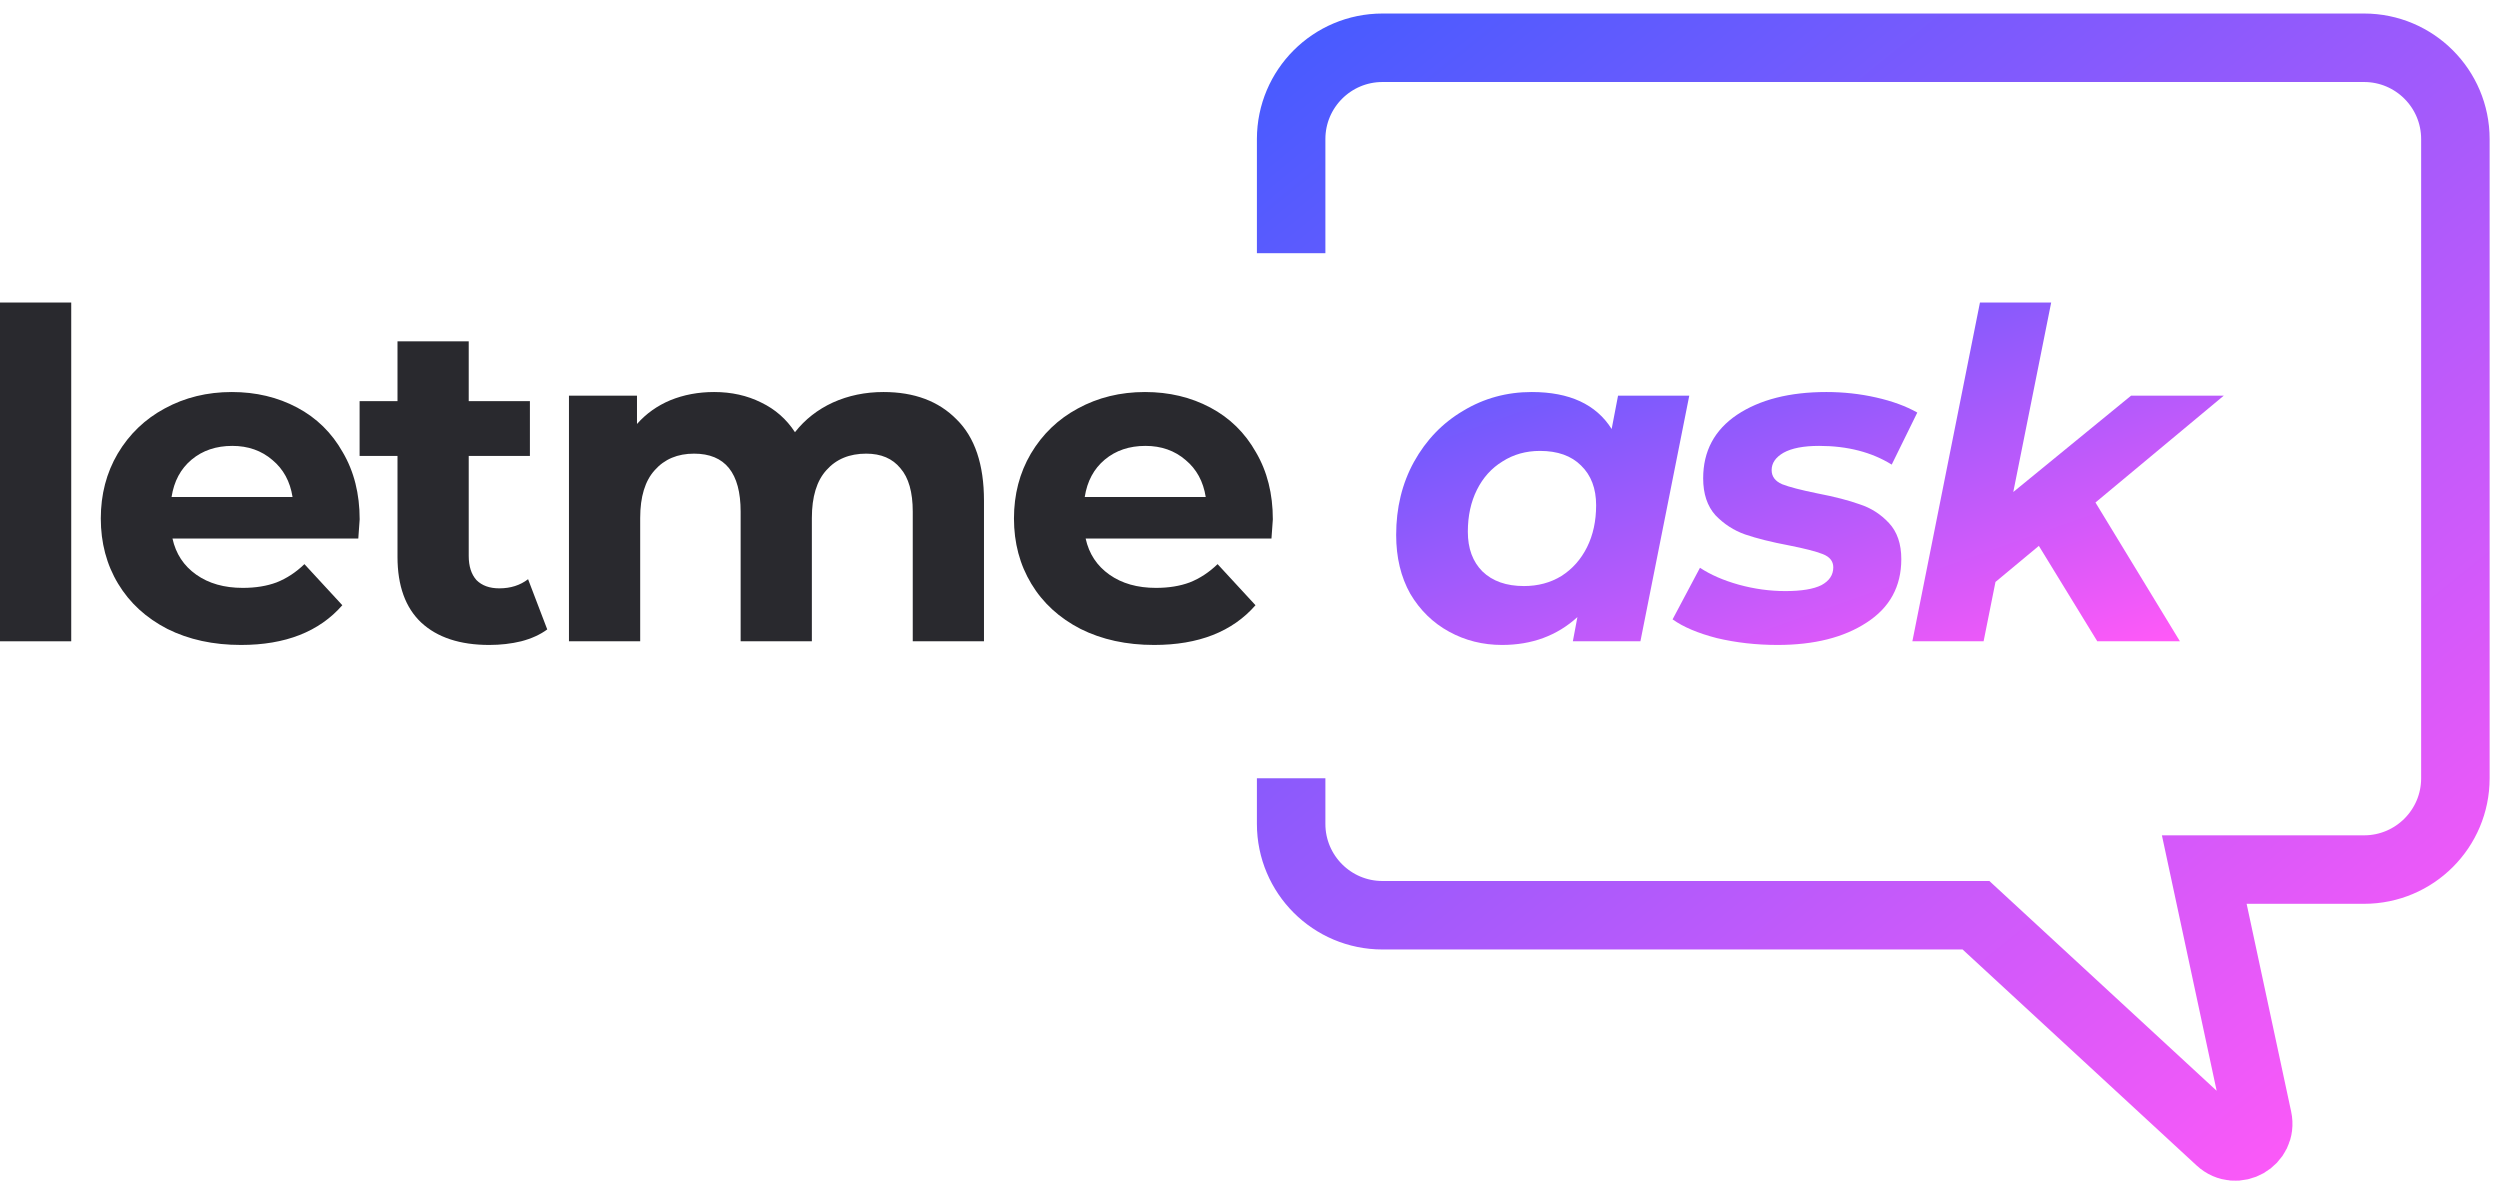
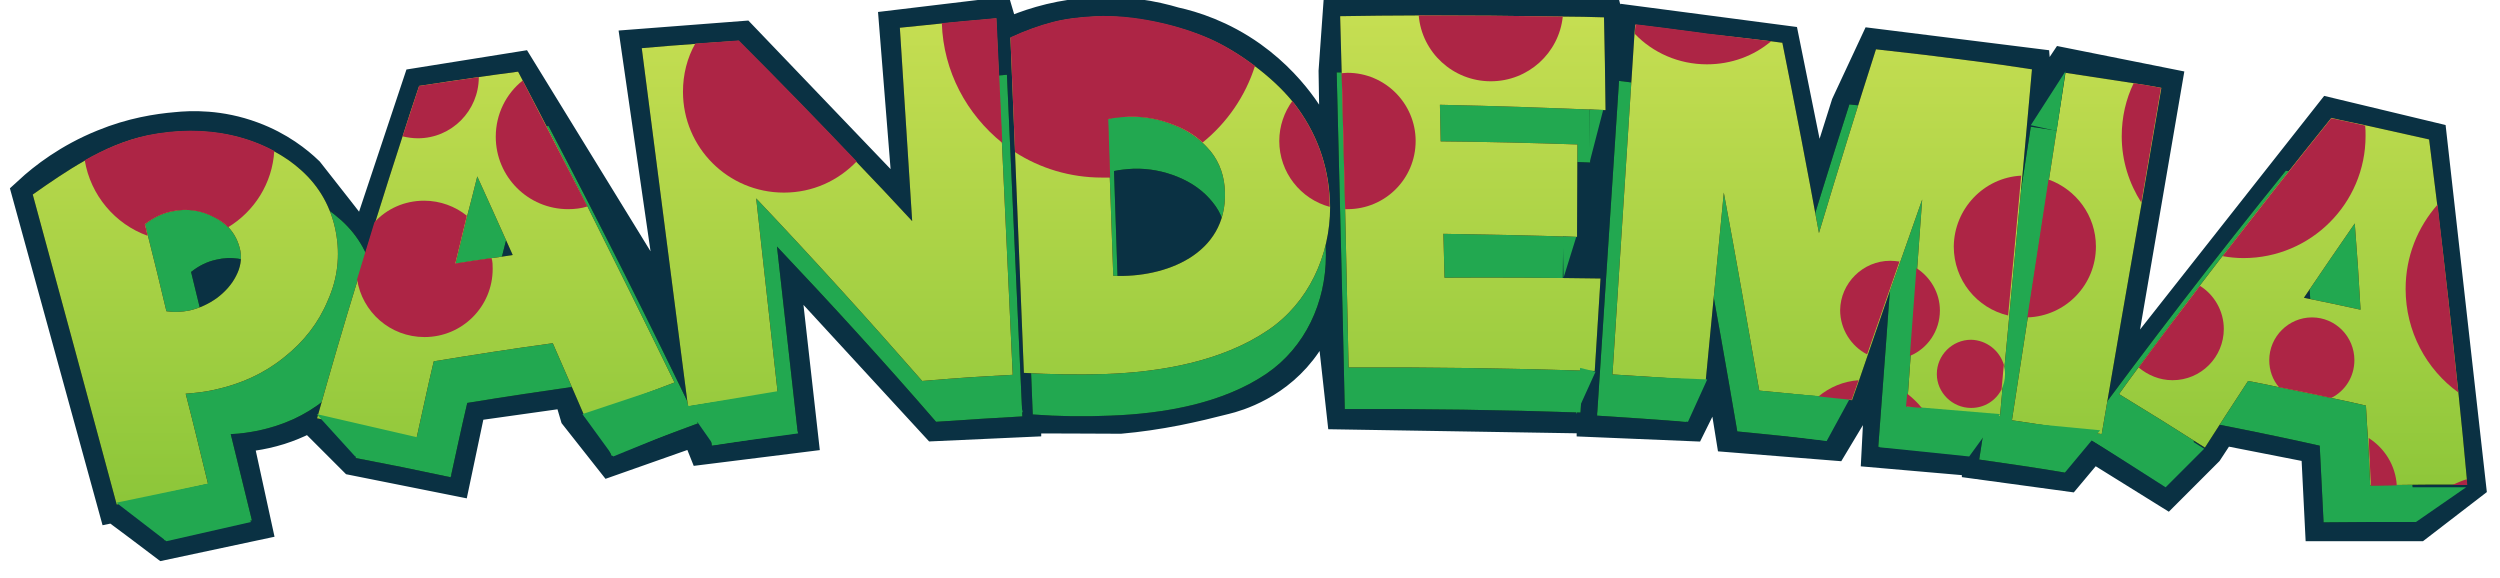
- <svg xmlns="http://www.w3.org/2000/svg" width="157" height="75" viewBox="0 0 157 75" fill="none">
-   <path d="M0 18.999H4.473V40.273H0V18.999Z" fill="#29292E" />
-   <path d="M22.587 32.618C22.587 32.675 22.558 33.077 22.501 33.822H10.832C11.042 34.778 11.539 35.533 12.323 36.087C13.106 36.642 14.081 36.919 15.247 36.919C16.05 36.919 16.757 36.804 17.369 36.575C18 36.326 18.583 35.944 19.118 35.428L21.498 38.008C20.045 39.671 17.923 40.503 15.133 40.503C13.393 40.503 11.854 40.168 10.516 39.499C9.178 38.811 8.146 37.865 7.42 36.661C6.693 35.457 6.33 34.09 6.33 32.561C6.33 31.051 6.684 29.694 7.391 28.489C8.117 27.266 9.102 26.32 10.344 25.651C11.606 24.963 13.011 24.619 14.559 24.619C16.069 24.619 17.436 24.944 18.659 25.593C19.883 26.243 20.838 27.18 21.526 28.403C22.234 29.608 22.587 31.012 22.587 32.618ZM14.588 28.002C13.575 28.002 12.724 28.289 12.036 28.862C11.348 29.436 10.927 30.219 10.774 31.213H18.372C18.22 30.238 17.799 29.464 17.111 28.891C16.423 28.298 15.582 28.002 14.588 28.002Z" fill="#29292E" />
-   <path d="M34.367 39.528C33.928 39.853 33.383 40.102 32.733 40.273C32.102 40.426 31.433 40.503 30.726 40.503C28.891 40.503 27.467 40.035 26.454 39.098C25.46 38.161 24.963 36.785 24.963 34.969V28.633H22.583V25.192H24.963V21.436H29.436V25.192H33.278V28.633H29.436V34.912C29.436 35.562 29.598 36.068 29.923 36.431C30.267 36.776 30.745 36.948 31.357 36.948C32.064 36.948 32.666 36.756 33.163 36.374L34.367 39.528Z" fill="#29292E" />
-   <path d="M55.486 24.619C57.417 24.619 58.946 25.192 60.074 26.339C61.221 27.467 61.794 29.168 61.794 31.443V40.273H57.321V32.131C57.321 30.907 57.063 29.999 56.547 29.407C56.05 28.795 55.333 28.489 54.397 28.489C53.345 28.489 52.514 28.833 51.902 29.522C51.291 30.191 50.985 31.194 50.985 32.532V40.273H46.512V32.131C46.512 29.703 45.537 28.489 43.587 28.489C42.555 28.489 41.733 28.833 41.122 29.522C40.51 30.191 40.204 31.194 40.204 32.532V40.273H35.731V24.848H40.003V26.626C40.577 25.976 41.275 25.479 42.096 25.135C42.938 24.791 43.855 24.619 44.849 24.619C45.938 24.619 46.923 24.838 47.802 25.278C48.681 25.699 49.389 26.32 49.924 27.142C50.555 26.339 51.348 25.718 52.304 25.278C53.279 24.838 54.339 24.619 55.486 24.619Z" fill="#29292E" />
-   <path d="M79.934 32.618C79.934 32.675 79.906 33.077 79.848 33.822H68.179C68.389 34.778 68.886 35.533 69.67 36.087C70.454 36.642 71.428 36.919 72.594 36.919C73.397 36.919 74.104 36.804 74.716 36.575C75.347 36.326 75.93 35.944 76.465 35.428L78.845 38.008C77.392 39.671 75.27 40.503 72.48 40.503C70.74 40.503 69.201 40.168 67.864 39.499C66.525 38.811 65.493 37.865 64.767 36.661C64.041 35.457 63.677 34.09 63.677 32.561C63.677 31.051 64.031 29.694 64.738 28.489C65.465 27.266 66.449 26.32 67.692 25.651C68.953 24.963 70.358 24.619 71.906 24.619C73.416 24.619 74.783 24.944 76.006 25.593C77.23 26.243 78.185 27.18 78.874 28.403C79.581 29.608 79.934 31.012 79.934 32.618ZM71.935 28.002C70.922 28.002 70.071 28.289 69.383 28.862C68.695 29.436 68.275 30.219 68.121 31.213H75.72C75.567 30.238 75.146 29.464 74.458 28.891C73.77 28.298 72.929 28.002 71.935 28.002Z" fill="#29292E" />
-   <path d="M106.086 24.848L103.018 40.273H98.775L99.061 38.754C97.781 39.92 96.204 40.503 94.331 40.503C93.126 40.503 92.018 40.226 91.005 39.671C89.992 39.117 89.179 38.324 88.567 37.292C87.975 36.24 87.679 35.007 87.679 33.593C87.679 31.892 88.051 30.363 88.797 29.006C89.561 27.629 90.594 26.559 91.894 25.794C93.193 25.011 94.627 24.619 96.194 24.619C98.564 24.619 100.237 25.393 101.212 26.941L101.613 24.848H106.086ZM95.707 36.804C96.586 36.804 97.37 36.594 98.058 36.173C98.746 35.734 99.281 35.132 99.664 34.367C100.046 33.602 100.237 32.723 100.237 31.729C100.237 30.678 99.922 29.846 99.291 29.235C98.679 28.623 97.819 28.317 96.71 28.317C95.831 28.317 95.047 28.537 94.359 28.977C93.671 29.397 93.136 29.99 92.754 30.754C92.371 31.519 92.18 32.398 92.18 33.392C92.18 34.444 92.486 35.275 93.098 35.887C93.728 36.498 94.598 36.804 95.707 36.804Z" fill="url(#paint0_linear)" />
-   <path d="M111.632 40.503C110.294 40.503 109.023 40.359 107.819 40.073C106.634 39.767 105.707 39.375 105.038 38.897L106.758 35.657C107.427 36.097 108.239 36.451 109.195 36.718C110.17 36.986 111.145 37.12 112.119 37.12C113.133 37.12 113.888 36.995 114.385 36.747C114.882 36.479 115.13 36.106 115.13 35.629C115.13 35.246 114.91 34.969 114.471 34.797C114.031 34.625 113.324 34.444 112.349 34.252C111.24 34.042 110.323 33.813 109.596 33.564C108.889 33.316 108.268 32.914 107.733 32.36C107.217 31.787 106.959 31.012 106.959 30.038C106.959 28.336 107.666 27.008 109.08 26.052C110.514 25.096 112.387 24.619 114.7 24.619C115.77 24.619 116.812 24.733 117.825 24.963C118.838 25.192 119.698 25.508 120.406 25.909L118.8 29.177C117.538 28.394 116.019 28.002 114.241 28.002C113.266 28.002 112.521 28.145 112.005 28.432C111.508 28.719 111.259 29.082 111.259 29.522C111.259 29.923 111.479 30.219 111.919 30.41C112.358 30.582 113.094 30.774 114.127 30.984C115.216 31.194 116.105 31.424 116.793 31.672C117.5 31.901 118.112 32.293 118.628 32.847C119.144 33.402 119.402 34.157 119.402 35.113C119.402 36.833 118.676 38.161 117.223 39.098C115.79 40.035 113.926 40.503 111.632 40.503Z" fill="url(#paint1_linear)" />
-   <path d="M131.595 31.557L136.899 40.273H131.71L128.04 34.281L125.316 36.546L124.57 40.273H120.097L124.341 18.999H128.814L126.434 30.898L133.831 24.848H139.652L131.595 31.557Z" fill="url(#paint2_linear)" />
-   <path d="M81.084 15.902V8.734C81.084 5.567 83.652 3 86.819 3H148.463C151.63 3 154.198 5.567 154.198 8.734V48.875C154.198 52.042 151.63 54.609 148.463 54.609H138.428L141.782 70.26C142.075 71.628 140.436 72.563 139.408 71.614L124.092 57.477H86.819C83.652 57.477 81.084 54.909 81.084 51.742V48.875" stroke="url(#paint3_linear)" stroke-width="4.301" />
-   <defs>
-     <linearGradient id="paint0_linear" x1="87.679" y1="18.999" x2="99.758" y2="53.111" gradientUnits="userSpaceOnUse">
-       <stop stop-color="#485BFF" />
-       <stop offset="1" stop-color="#FF59F8" />
+ <svg xmlns="http://www.w3.org/2000/svg" version="1.1" id="Layer_1" x="0px" y="0px" viewBox="0 0 649 150" style="enable-background:new 0 0 649 150;" xml:space="preserve">
+   <style type="text/css">
+ 	.st0{fill:#22A850;}
+ 	.st1{fill:#0A3143;stroke:#0A3143;stroke-width:10;stroke-miterlimit:10;}
+ 	.st2{fill:url(#SVGID_1_);}
+ 	.st3{fill:url(#SVGID_2_);}
+ 	.st4{fill:url(#SVGID_3_);}
+ 	.st5{fill:url(#SVGID_4_);}
+ 	.st6{fill:url(#SVGID_5_);}
+ 	.st7{fill:url(#SVGID_6_);}
+ 	.st8{fill:url(#SVGID_7_);}
+ 	.st9{fill:url(#SVGID_8_);}
+ 	.st10{fill:#AD2545;}
+ 	.st11{fill:url(#SVGID_9_);}
+ </style>
+   <g>
+     <polygon class="st0" points="603.2,135.5 615.2,125.5 640.2,125.5 627.2,135.5  " />
+     <polygon class="st0" points="522.2,108.5 514.2,118.2 536.2,122.5 545.2,111.7  " />
+     <polygon class="st0" points="268.2,107.5 266.2,96.5 276.2,97.1  " />
+     <path class="st1" d="M54.2,125.5l-24,5l-22-80c3.8-3.5,10.1-8.4,19-12c7.3-3,13.9-4,18.6-4.4c3.8-0.4,11.1-0.7,19.4,2.4   c6.8,2.5,11.5,6.3,14.1,8.8C84.6,52,89.8,58.7,95,65.4l14.3-42.9l25-4l43,70l-11-76l26-2l45,47l-4-50l25-3l4.4,14.9l-0.4-9.9   c4.3-1.9,10.8-4.2,19-5c10.1-1,18.4,0.8,23.4,2.3c4.6,1,12,3.3,19.6,8.7c6.3,4.5,10.5,9.5,13,13c1.6,2.2,3.4,5.2,5,9   c1.8,4.3,2.6,8.3,3,11.3c0.8,0.2,1.7,0.3,2.5,0.5l-0.5-30.8l1-14h68l4,16l4-14l38,5l9,44.5l9-28.5l7-15l40,5l1,12l8-12l25,5   l-14,81.6l58-73.6l25,6l10,89l-13,10h-24l-1-20l-26-5.1l-4,6.1l-10,10l-19.3-12l-6.7,8l-22-3v-5l-3,4l-23-2l2.1-40.5l-9.1,28.5   l-6,10l-25-2l-5.5-34.1l-1.5,21l-5,10.1l-24-1v-12l-4,11l-61-1l-4.9-44.3l-0.4,9.9c-0.3,3.3-1.3,9.8-5.7,16.4   c-7,10.4-17.6,13.4-20.5,14.1c-3.9,1-8,2-12.5,2.9c-5.1,1-10,1.7-14.5,2.1c-7.5,0-15-0.1-22.5-0.1l-3-11v12l-22,1l-41.4-45l5.4,48   l-24,3l-2-5l-22.4,7.9l-8.6-10.9l-2-6.8l-27,3.8l-4,19l-25-5l-10-10l0.8-3.2c-2.5,1.7-6.1,3.7-10.8,5.2c-4.8,1.5-9,1.9-12,2   c1.7,7.7,3.3,15.3,5,23l-22.5,4.8c-4.1-3.1-8.2-6.2-12.4-9.3" />
+     <g>
+       <g>
+         <g>
+           <path d="M71.3,48.5c6.8,1.5,12.5,4.4,17.2,8.6c4.7,4.2,7.5,9.4,8.6,15.5c1.1,5.8,0.4,11.5-1.9,17c-2.3,5.5-6,10.2-10.9,14.2      c-5,4-10.7,6.6-17.3,8c-2.1,0.4-4.4,0.8-7.1,0.9c2.2,9,3.3,13.5,5.5,22.4c-9.1,2-13.7,3-22.7,5.2c-6.9-25.7-13.9-51.4-20.9-77.1      c8.9-6.2,17.8-12.4,28.6-14.6C57.5,47,64.5,47,71.3,48.5z M60.7,92c2.5-0.5,4.8-1.6,6.9-3.1c2.1-1.5,3.7-3.3,4.7-5.4      c1.1-2.1,1.4-4.2,0.9-6.3c-0.7-3.7-2.8-6.5-6.2-8.3c-3.4-1.8-7-2.4-10.8-1.5c-2.4,0.5-4.6,1.6-6.6,3.2c2.1,8.7,3.2,13,5.3,21.7      C56.9,92.5,58.9,92.4,60.7,92z" />
+           <path d="M150.9,100.1c-9.9,1.4-19.8,2.9-29.6,4.5c-1.8,7.7-2.6,11.6-4.3,19.3c-9.8-2.1-14.8-3.1-24.7-5      c7.9-27.8,16.4-55.3,25.5-82.7c9.8-1.5,14.7-2.2,24.6-3.5c13.4,25.5,26.3,51.2,38.8,77.2c-9,3.3-13.5,5-22.4,8.5      C155.7,111,154.1,107.4,150.9,100.1z M141.2,78.3c-3.5-7.8-5.3-11.8-8.9-19.6c-2.2,8.7-3.3,13-5.4,21.7      C132.7,79.5,135.5,79.1,141.2,78.3z" />
+           <path d="M261.4,19.4c1.3,29.6,2.7,59.1,4,88.7c-9,0.5-13.5,0.8-22.4,1.4C229.6,94,215.8,78.9,201.7,64      c1.8,16.1,3.6,32.3,5.4,48.4c-8.9,1.2-13.4,1.9-22.3,3.3c-3.8-29.7-7.6-59.4-11.5-89c9.6-0.8,14.4-1.1,24-1.7      c14.7,14.7,29.1,29.6,43.1,44.8c-1-16-2.1-32-3.1-48.1C247,20.7,251.8,20.2,261.4,19.4z" />
+           <path d="M314.6,24.6c7.7,3.4,16.7,10.2,21.7,17.2c5.3,7.3,7.9,15.6,7.9,24.5c0,12.1-5.3,23.8-15.4,30.7      c-11.5,7.8-26.8,10.4-40.5,10.9c-6.8,0.3-13.5,0.2-20.2-0.3c-1.1-27.8-2.2-55.5-3.3-83.3c3.7-1.7,7.2-3,10.5-3.8      c3.3-0.8,6.9-1.3,10.7-1.5C295.2,18.5,306.5,20.9,314.6,24.6z M318.4,62.7c-0.1-3.8-1.2-7.3-3.6-10.2c-2.3-2.9-5.4-5.1-9.1-6.6      c-3.7-1.5-7.5-2.2-11.4-2.1c-2,0.1-3.7,0.3-5.1,0.6c0.4,13,0.9,26,1.3,38.9C303.6,84,318.8,77.9,318.4,62.7z" />
+           <path d="M411.7,84.2c-0.6,9.2-0.8,13.8-1.4,22.9c-20.4-0.7-40.8-1-61.2-0.9c-0.6-29.1-1.4-58.3-2.1-87.4      c21.8-0.3,43.7-0.2,65.5,0.3c0.2,9.2,0.2,13.8,0.3,23.1c-13.7-0.6-27.5-1.1-41.2-1.4c0.1,3.6,0.1,5.5,0.2,9.1      c11.3,0.1,22.7,0.4,34,0.8c0,9.2,0,13.8-0.1,23c-11.1-0.3-22.1-0.6-33.2-0.8c0.1,4.4,0.2,6.6,0.3,10.9      C385.8,83.8,398.8,83.9,411.7,84.2z" />
+           <path d="M487.6,116c1.3-17.2,2.6-34.4,3.8-51.5c-5.9,16.6-11.7,33.2-17.3,49.9c-9.2-1-13.8-1.5-23.1-2.4      c-2.8-16.4-5.7-32.9-8.8-49.3c-1.5,15.6-3,31.2-4.5,46.8c-9.3-0.7-13.9-1-23.1-1.6c1.9-29,3.8-58,5.7-86.9      c7.1,0.9,10.6,1.3,17.7,2.3c7.5,0.8,11.3,1.3,18.8,2.2c3.2,15.7,6.2,31.5,9.1,47.3c4.6-15.2,9.3-30.5,14.2-45.7      c9.6,1.1,14.4,1.6,23.9,2.9c5.9,0.8,8.8,1.1,14.6,2c-2.6,28.8-5.2,57.5-7.9,86.3C501.5,117.2,496.9,116.8,487.6,116z" />
+           <path d="M527.2,32.9c9.5,1.4,14.3,2.1,23.8,3.7c-5,28.7-9.9,57.4-14.9,86.1c-8.9-1.5-13.4-2.1-22.3-3.4      C518.3,90.5,522.8,61.7,527.2,32.9z" />
+           <path d="M602.2,115.7c-9.8-2.2-19.6-4.2-29.4-6.1c-4.3,6.6-6.5,9.9-10.8,16.6c-8.5-5.4-12.7-8.1-21.4-13.3      c17.1-23.3,34.6-46.1,52.8-68.6c9.8,2,14.6,3.1,24.3,5.3c3.7,28.6,6.8,57.2,9.5,85.9c-9.6,0-14.4,0-24,0.1      C602.8,127.6,602.6,123.7,602.2,115.7z M600.7,91.9c-0.6-8.6-0.8-12.9-1.5-21.4c-5.1,7.4-7.6,11-12.6,18.4      C592.2,90,595,90.6,600.7,91.9z" />
+         </g>
+       </g>
+       <g>
+         <g>
+           <path class="st0" d="M71.3,48.5c6.8,1.5,12.5,4.4,17.2,8.6c4.7,4.2,7.5,9.4,8.6,15.5c1.1,5.8,0.4,11.5-1.9,17      c-2.3,5.5-6,10.2-10.9,14.2c-5,4-10.7,6.6-17.3,8c-2.1,0.4-4.4,0.8-7.1,0.9c2.2,9,3.3,13.5,5.5,22.4c-9.1,2-13.7,3-22.7,5.2      c-6.9-25.7-13.9-51.4-20.9-77.1c8.9-6.2,17.8-12.4,28.6-14.6C57.5,47,64.5,47,71.3,48.5z M60.7,92c2.5-0.5,4.8-1.6,6.9-3.1      c2.1-1.5,3.7-3.3,4.7-5.4c1.1-2.1,1.4-4.2,0.9-6.3c-0.7-3.7-2.8-6.5-6.2-8.3c-3.4-1.8-7-2.4-10.8-1.5c-2.4,0.5-4.6,1.6-6.6,3.2      c2.1,8.7,3.2,13,5.3,21.7C56.9,92.5,58.9,92.4,60.7,92z" />
+           <path class="st0" d="M150.9,100.1c-9.9,1.4-19.8,2.9-29.6,4.5c-1.8,7.7-2.6,11.6-4.3,19.3c-9.8-2.1-14.8-3.1-24.7-5      c7.9-27.8,16.4-55.3,25.5-82.7c9.8-1.5,14.7-2.2,24.6-3.5c13.4,25.5,26.3,51.2,38.8,77.2c-9,3.3-13.5,5-22.4,8.5      C155.7,111,154.1,107.4,150.9,100.1z M141.2,78.3c-3.5-7.8-5.3-11.8-8.9-19.6c-2.2,8.7-3.3,13-5.4,21.7      C132.7,79.5,135.5,79.1,141.2,78.3z" />
+           <path class="st0" d="M261.4,19.4c1.3,29.6,2.7,59.1,4,88.7c-9,0.5-13.5,0.8-22.4,1.4C229.6,94,215.8,78.9,201.7,64      c1.8,16.1,3.6,32.3,5.4,48.4c-8.9,1.2-13.4,1.9-22.3,3.3c-3.8-29.7-7.6-59.4-11.5-89c9.6-0.8,14.4-1.1,24-1.7      c14.7,14.7,29.1,29.6,43.1,44.8c-1-16-2.1-32-3.1-48.1C247,20.7,251.8,20.2,261.4,19.4z" />
+           <path class="st0" d="M314.6,24.6c7.7,3.4,16.7,10.2,21.7,17.2c5.3,7.3,7.9,15.6,7.9,24.5c0,12.1-5.3,23.8-15.4,30.7      c-11.5,7.8-26.8,10.4-40.5,10.9c-6.8,0.3-13.5,0.2-20.2-0.3c-1.1-27.8-2.2-55.5-3.3-83.3c3.7-1.7,7.2-3,10.5-3.8      c3.3-0.8,6.9-1.3,10.7-1.5C295.2,18.5,306.5,20.9,314.6,24.6z M318.4,62.7c-0.1-3.8-1.2-7.3-3.6-10.2c-2.3-2.9-5.4-5.1-9.1-6.6      c-3.7-1.5-7.5-2.2-11.4-2.1c-2,0.1-3.7,0.3-5.1,0.6c0.4,13,0.9,26,1.3,38.9C303.6,84,318.8,77.9,318.4,62.7z" />
+           <path class="st0" d="M411.7,84.2c-0.6,9.2-0.8,13.8-1.4,22.9c-20.4-0.7-40.8-1-61.2-0.9c-0.6-29.1-1.4-58.3-2.1-87.4      c21.8-0.3,43.7-0.2,65.5,0.3c0.2,9.2,0.2,13.8,0.3,23.1c-13.7-0.6-27.5-1.1-41.2-1.4c0.1,3.6,0.1,5.5,0.2,9.1      c11.3,0.1,22.7,0.4,34,0.8c0,9.2,0,13.8-0.1,23c-11.1-0.3-22.1-0.6-33.2-0.8c0.1,4.4,0.2,6.6,0.3,10.9      C385.8,83.8,398.8,83.9,411.7,84.2z" />
+           <path class="st0" d="M487.6,116c1.3-17.2,2.6-34.4,3.8-51.5c-5.9,16.6-11.7,33.2-17.3,49.9c-9.2-1-13.8-1.5-23.1-2.4      c-2.8-16.4-5.7-32.9-8.8-49.3c-1.5,15.6-3,31.2-4.5,46.8c-9.3-0.7-13.9-1-23.1-1.6c1.9-29,3.8-58,5.7-86.9      c7.1,0.9,10.6,1.3,17.7,2.3c7.5,0.8,11.3,1.3,18.8,2.2c3.2,15.7,6.2,31.5,9.1,47.3c4.6-15.2,9.3-30.5,14.2-45.7      c9.6,1.1,14.4,1.6,23.9,2.9c5.9,0.8,8.8,1.1,14.6,2c-2.6,28.8-5.2,57.5-7.9,86.3C501.5,117.2,496.9,116.8,487.6,116z" />
+           <path class="st0" d="M527.2,32.9c9.5,1.4,14.3,2.1,23.8,3.7c-5,28.7-9.9,57.4-14.9,86.1c-8.9-1.5-13.4-2.1-22.3-3.4      C518.3,90.5,522.8,61.7,527.2,32.9z" />
+           <path class="st0" d="M602.2,115.7c-9.8-2.2-19.6-4.2-29.4-6.1c-4.3,6.6-6.5,9.9-10.8,16.6c-8.5-5.4-12.7-8.1-21.4-13.3      c17.1-23.3,34.6-46.1,52.8-68.6c9.8,2,14.6,3.1,24.3,5.3c3.7,28.6,6.8,57.2,9.5,85.9c-9.6,0-14.4,0-24,0.1      C602.8,127.6,602.6,123.7,602.2,115.7z M600.7,91.9c-0.6-8.6-0.8-12.9-1.5-21.4c-5.1,7.4-7.6,11-12.6,18.4      C592.2,90,595,90.6,600.7,91.9z" />
+         </g>
+       </g>
+     </g>
+     <polygon class="st0" points="550.2,102.5 540.9,112.9 562.2,126.5 572.2,116.5  " />
+     <g>
+       <g>
+         <g>
+           <path d="M87.2,60.3c-1.2-6.4-4.2-11.8-9-16.1c-2.1-1.9-4.4-3.5-7-4.9c-3.3-1.8-7-3.2-11-4.1c-7.1-1.6-14.5-1.5-21.9,0      c-5.9,1.2-11.2,3.6-16.3,6.5c-4.6,2.6-9.1,5.7-13.5,8.8c7.3,26.8,14.6,53.7,21.8,80.5c9.5-2.3,14.2-3.3,23.7-5.4      c-2.3-9.4-3.4-14.1-5.8-23.4c2.8-0.2,5.2-0.5,7.4-1c6.9-1.5,12.9-4.2,18.1-8.4c5.2-4.1,9-9,11.4-14.8      C87.7,72.2,88.3,66.3,87.2,60.3z M61.3,71.6c-1.1,2.2-2.8,4.1-4.9,5.7c-2.2,1.6-4.6,2.7-7.2,3.3c-2,0.4-4,0.5-6,0.2      c-1.9-8-3-12.5-4.8-19.6c-0.2-1-0.5-1.9-0.7-3c2.1-1.7,4.4-2.8,6.9-3.3c4-0.9,7.8-0.3,11.3,1.6c1.3,0.7,2.4,1.6,3.4,2.5      c1.6,1.7,2.6,3.7,3.1,6.1C62.8,67.3,62.4,69.5,61.3,71.6z" />
+           <path d="M152.5,53.6c-5.5-10.9-11.1-21.9-16.8-32.7c-0.4-0.8-0.8-1.5-1.2-2.3c-4,0.5-7.2,1-10.2,1.4c-4.8,0.7-9.2,1.3-15.5,2.3      c-1.5,4.4-2.9,8.7-4.3,13.1c-2.4,7.4-4.8,14.9-7.1,22.3c-1.5,4.9-3.1,9.8-4.5,14.8c-3.7,12-7.2,24-10.6,36.1      c10.4,2,15.5,3.1,25.8,5.3c1.8-8,2.6-12.1,4.5-20.1c10.3-1.7,20.6-3.3,30.9-4.7c3.3,7.6,5,11.4,8.3,19.1      c9.3-3.6,14-5.4,23.3-8.9C167.6,83.9,160.1,68.8,152.5,53.6z M127.7,67c-3,0.4-5.6,0.8-9.4,1.4c1.2-5,2.1-8.6,3-12.4      c0.8-3,1.6-6.2,2.6-10.2c3.7,8.2,5.6,12.3,9.2,20.4C131.1,66.5,129.3,66.8,127.7,67z" />
+           <path d="M262.9,97.3c-0.9-20-1.9-40.1-2.8-60.1c-0.5-10.8-1-21.6-1.5-32.4c-5.8,0.5-9.9,0.9-14.2,1.3c-3.2,0.3-6.5,0.7-10.8,1.1      c1.1,16.7,2.1,33.5,3.2,50.2c-4.8-5.2-9.6-10.3-14.5-15.4c-10-10.6-20.2-21-30.6-31.4c-4.5,0.3-7.9,0.5-11.3,0.8      c-4.2,0.3-8.2,0.6-13.8,1.1c4,31,8,62,12,93c9.3-1.5,13.9-2.1,23.3-3.4c-1.9-16.9-3.7-33.7-5.6-50.6      c14.7,15.5,29,31.3,43.1,47.4C248.8,98.1,253.5,97.8,262.9,97.3z" />
+           <path d="M336.9,28.1c-0.4-0.6-0.9-1.2-1.4-1.8c-2.7-3.3-6.1-6.4-9.7-9.1c-3.8-2.9-7.8-5.3-11.6-7c-8.5-3.8-20.3-6.3-29.8-5.9      c-3.9,0.2-7.7,0.6-11.1,1.5s-7.1,2.2-11,4c0.4,9.9,0.8,19.8,1.2,29.8c0.8,19.1,1.5,38.1,2.3,57.2c7,0.4,14,0.5,21.1,0.3      c14.3-0.5,30.2-3.2,42.3-11.4c10.5-7.1,16.1-19.4,16.1-31.9v-0.1C345.2,44.4,342.4,35.7,336.9,28.1z M289,71.6      c-0.3-8.5-0.6-17-0.9-25.5c-0.2-5.1-0.3-10.1-0.5-15.2c1.4-0.4,3.2-0.6,5.3-0.6c4.1-0.1,8,0.6,11.9,2.2c2.8,1.1,5.2,2.6,7.3,4.5      c0.8,0.7,1.5,1.5,2.2,2.3c2.4,3,3.6,6.6,3.7,10.6C318.5,65.9,302.7,72.2,289,71.6z" />
+           <path d="M375,72.1c-0.1-4.6-0.2-6.9-0.3-11.4c11.6,0.2,23.1,0.4,34.7,0.8c0-9.6,0.1-14.4,0.1-24c-11.8-0.4-23.7-0.7-35.5-0.8      c-0.1-3.8-0.1-5.7-0.2-9.5c14.4,0.3,28.7,0.8,43,1.4c-0.1-9.6-0.2-14.4-0.4-24.1c-3.5-0.1-7.1-0.2-10.6-0.2      C393.3,4.1,380.8,4,368.3,4c-6.8,0-13.6,0.1-20.4,0.2c0.1,4.9,0.3,9.9,0.4,14.8c0.3,11.8,0.6,23.5,0.9,35.3      c0.3,13.7,0.6,27.4,0.9,41.1c21.3-0.1,42.6,0.2,63.9,0.9c0.6-9.6,0.9-14.4,1.5-24C402,72.1,388.5,72,375,72.1z" />
+           <path d="M512,15.8c-10-1.3-15-1.9-25-3c-5.1,15.9-10,31.7-14.8,47.7c-3-16.5-6.2-33-9.5-49.4c-1.1-0.1-2-0.3-3-0.4      c-6-0.7-9.9-1.2-16.7-1.9c-7.4-1-11.1-1.5-18.5-2.4c-0.1,0.8-0.1,1.6-0.2,2.5c-1.9,29.4-3.8,58.9-5.7,88.3      c9.7,0.6,14.5,0.9,24.2,1.7c1.6-16.3,3.1-32.6,4.7-48.9c3.2,17.1,6.2,34.3,9.2,51.4c6.3,0.6,10.6,1,15.5,1.5c0,0,0,0,0,0      c2.6,0.3,5.3,0.6,8.6,1c0.6-1.7,1.2-3.4,1.8-5.1c0.8-2.2,1.5-4.5,2.3-6.7c2.8-8,5.5-16.1,8.4-24.1c1.9-5.4,3.8-10.8,5.7-16.2      c-0.4,6-0.9,11.9-1.3,17.9c-0.6,7.6-1.1,15.2-1.7,22.8c-0.2,3.3-0.5,6.5-0.7,9.8c-0.1,1.1-0.2,2.2-0.3,3.3      c1.5,0.1,2.8,0.3,4.1,0.4c7.2,0.6,11.9,1.1,20.1,2c0.2-2.3,0.4-4.5,0.6-6.7c0,0,0,0,0,0c0.2-2.1,0.4-4.3,0.6-6.4      c0.4-4.3,0.8-8.5,1.2-12.8c1.1-12.1,2.3-24.2,3.4-36.3c0.8-9.3,1.7-18.5,2.5-27.8C521.1,17,518.1,16.6,512,15.8z" />
+           <path d="M553.9,21.6c-5.8-0.9-10.5-1.6-17.7-2.7c-1.4,9.3-2.9,18.5-4.3,27.8c-1.8,11.9-3.7,23.8-5.5,35.8      c-1.4,8.9-2.7,17.7-4.1,26.6c9.3,1.4,14,2.1,23.3,3.6c3.4-20,6.9-40.1,10.4-60.1c1.7-9.9,3.4-19.8,5.1-29.8      C558.3,22.3,556,21.9,553.9,21.6z" />
+           <path d="M640.4,124.4c-0.7-7.5-1.4-15-2.2-22.5v0c-1.7-16.3-3.5-32.5-5.5-48.8c-0.7-5.6-1.4-11.3-2.1-16.9      c-6.8-1.5-11.3-2.5-16.6-3.7c-2.6-0.6-5.5-1.1-8.8-1.9c-9.5,11.8-18.9,23.7-28.2,35.8c-2,2.6-3.9,5.1-5.9,7.7      c-5.4,7-10.6,14.1-15.9,21.2c-1.7,2.3-3.4,4.6-5.1,7c9,5.5,13.5,8.3,22.3,13.9c4.4-6.9,6.7-10.4,11.2-17.3      c2.6,0.5,5.3,1,7.9,1.6c4.5,0.9,9.1,1.9,13.6,2.8c3.1,0.6,6.1,1.3,9.1,2c0.2,3.3,0.3,5.9,0.5,8.3c0.2,3.9,0.4,7.4,0.6,12.4      c2.5,0,4.7-0.1,6.7-0.1c5-0.1,9-0.1,14.5-0.1h0c1.2,0,2.5,0,3.8,0C640.5,125.4,640.4,124.9,640.4,124.4z M598.1,77.3      c5.2-7.7,7.9-11.6,13.2-19.3c0.7,9,1,13.4,1.5,22.4C606.9,79.1,604,78.5,598.1,77.3z" />
+         </g>
+       </g>
+       <g>
+         <g>
+           <linearGradient id="SVGID_1_" gradientUnits="userSpaceOnUse" x1="261.29" y1="315.46" x2="261.29" y2="188.531" gradientTransform="matrix(1 0 0 1 63.2402 -184.5051)">
+             <stop offset="0" style="stop-color:#8CC639" />
+             <stop offset="1" style="stop-color:#C6DE52" />
+           </linearGradient>
+           <path class="st2" d="M87.2,60.3c-1.2-6.4-4.2-11.8-9-16.1c-2.1-1.9-4.4-3.5-7-4.9c-3.3-1.8-7-3.2-11-4.1      c-7.1-1.6-14.5-1.5-21.9,0c-5.9,1.2-11.2,3.6-16.3,6.5c-4.6,2.6-9.1,5.7-13.5,8.8c7.3,26.8,14.6,53.7,21.8,80.5      c9.5-2.3,14.2-3.3,23.7-5.4c-2.3-9.4-3.4-14.1-5.8-23.4c2.8-0.2,5.2-0.5,7.4-1c6.9-1.5,12.9-4.2,18.1-8.4c5.2-4.1,9-9,11.4-14.8      C87.7,72.2,88.3,66.3,87.2,60.3z M61.3,71.6c-1.1,2.2-2.8,4.1-4.9,5.7c-2.2,1.6-4.6,2.7-7.2,3.3c-2,0.4-4,0.5-6,0.2      c-1.9-8-3-12.5-4.8-19.6c-0.2-1-0.5-1.9-0.7-3c2.1-1.7,4.4-2.8,6.9-3.3c4-0.9,7.8-0.3,11.3,1.6c1.3,0.7,2.4,1.6,3.4,2.5      c1.6,1.7,2.6,3.7,3.1,6.1C62.8,67.3,62.4,69.5,61.3,71.6z" />
+           <linearGradient id="SVGID_2_" gradientUnits="userSpaceOnUse" x1="261.29" y1="315.46" x2="261.29" y2="188.531" gradientTransform="matrix(1 0 0 1 63.2402 -184.5051)">
+             <stop offset="0" style="stop-color:#8CC639" />
+             <stop offset="1" style="stop-color:#C6DE52" />
+           </linearGradient>
+           <path class="st3" d="M152.5,53.6c-5.5-10.9-11.1-21.9-16.8-32.7c-0.4-0.8-0.8-1.5-1.2-2.3c-4,0.5-7.2,1-10.2,1.4      c-4.8,0.7-9.2,1.3-15.5,2.3c-1.5,4.4-2.9,8.7-4.3,13.1c-2.4,7.4-4.8,14.9-7.1,22.3c-1.5,4.9-3.1,9.8-4.5,14.8      c-3.7,12-7.2,24-10.6,36.1c10.4,2,15.5,3.1,25.8,5.3c1.8-8,2.6-12.1,4.5-20.1c10.3-1.7,20.6-3.3,30.9-4.7      c3.3,7.6,5,11.4,8.3,19.1c9.3-3.6,14-5.4,23.3-8.9C167.6,83.9,160.1,68.8,152.5,53.6z M127.7,67c-3,0.4-5.6,0.8-9.4,1.4      c1.2-5,2.1-8.6,3-12.4c0.8-3,1.6-6.2,2.6-10.2c3.7,8.2,5.6,12.3,9.2,20.4C131.1,66.5,129.3,66.8,127.7,67z" />
+           <linearGradient id="SVGID_3_" gradientUnits="userSpaceOnUse" x1="261.29" y1="315.46" x2="261.29" y2="188.531" gradientTransform="matrix(1 0 0 1 63.2402 -184.5051)">
+             <stop offset="0" style="stop-color:#8CC639" />
+             <stop offset="1" style="stop-color:#C6DE52" />
+           </linearGradient>
+           <path class="st4" d="M262.9,97.3c-0.9-20-1.9-40.1-2.8-60.1c-0.5-10.8-1-21.6-1.5-32.4c-5.8,0.5-9.9,0.9-14.2,1.3      c-3.2,0.3-6.5,0.7-10.8,1.1c1.1,16.7,2.1,33.5,3.2,50.2c-4.8-5.2-9.6-10.3-14.5-15.4c-10-10.6-20.2-21-30.6-31.4      c-4.5,0.3-7.9,0.5-11.3,0.8c-4.2,0.3-8.2,0.6-13.8,1.1c4,31,8,62,12,93c9.3-1.5,13.9-2.1,23.3-3.4c-1.9-16.9-3.7-33.7-5.6-50.6      c14.7,15.5,29,31.3,43.1,47.4C248.8,98.1,253.5,97.8,262.9,97.3z" />
+           <linearGradient id="SVGID_4_" gradientUnits="userSpaceOnUse" x1="261.29" y1="315.46" x2="261.29" y2="188.531" gradientTransform="matrix(1 0 0 1 63.2402 -184.5051)">
+             <stop offset="0" style="stop-color:#8CC639" />
+             <stop offset="1" style="stop-color:#C6DE52" />
+           </linearGradient>
+           <path class="st5" d="M336.9,28.1c-0.4-0.6-0.9-1.2-1.4-1.8c-2.7-3.3-6.1-6.4-9.7-9.1c-3.8-2.9-7.8-5.3-11.6-7      c-8.5-3.8-20.3-6.3-29.8-5.9c-3.9,0.2-7.7,0.6-11.1,1.5s-7.1,2.2-11,4c0.4,9.9,0.8,19.8,1.2,29.8c0.8,19.1,1.5,38.1,2.3,57.2      c7,0.4,14,0.5,21.1,0.3c14.3-0.5,30.2-3.2,42.3-11.4c10.5-7.1,16.1-19.4,16.1-31.9v-0.1C345.2,44.4,342.4,35.7,336.9,28.1z       M289,71.6c-0.3-8.5-0.6-17-0.9-25.5c-0.2-5.1-0.3-10.1-0.5-15.2c1.4-0.4,3.2-0.6,5.3-0.6c4.1-0.1,8,0.6,11.9,2.2      c2.8,1.1,5.2,2.6,7.3,4.5c0.8,0.7,1.5,1.5,2.2,2.3c2.4,3,3.6,6.6,3.7,10.6C318.5,65.9,302.7,72.2,289,71.6z" />
+           <linearGradient id="SVGID_5_" gradientUnits="userSpaceOnUse" x1="261.29" y1="315.46" x2="261.29" y2="188.531" gradientTransform="matrix(1 0 0 1 63.2402 -184.5051)">
+             <stop offset="0" style="stop-color:#8CC639" />
+             <stop offset="1" style="stop-color:#C6DE52" />
+           </linearGradient>
+           <path class="st6" d="M375,72.1c-0.1-4.6-0.2-6.9-0.3-11.4c11.6,0.2,23.1,0.4,34.7,0.8c0-9.6,0.1-14.4,0.1-24      c-11.8-0.4-23.7-0.7-35.5-0.8c-0.1-3.8-0.1-5.7-0.2-9.5c14.4,0.3,28.7,0.8,43,1.4c-0.1-9.6-0.2-14.4-0.4-24.1      c-3.5-0.1-7.1-0.2-10.6-0.2C393.3,4.1,380.8,4,368.3,4c-6.8,0-13.6,0.1-20.4,0.2c0.1,4.9,0.3,9.9,0.4,14.8      c0.3,11.8,0.6,23.5,0.9,35.3c0.3,13.7,0.6,27.4,0.9,41.1c21.3-0.1,42.6,0.2,63.9,0.9c0.6-9.6,0.9-14.4,1.5-24      C402,72.1,388.5,72,375,72.1z" />
+           <linearGradient id="SVGID_6_" gradientUnits="userSpaceOnUse" x1="261.29" y1="315.46" x2="261.29" y2="188.531" gradientTransform="matrix(1 0 0 1 63.2402 -184.5051)">
+             <stop offset="0" style="stop-color:#8CC639" />
+             <stop offset="1" style="stop-color:#C6DE52" />
+           </linearGradient>
+           <path class="st7" d="M512,15.8c-10-1.3-15-1.9-25-3c-5.1,15.9-10,31.7-14.8,47.7c-3-16.5-6.2-33-9.5-49.4c-1.1-0.1-2-0.3-3-0.4      c-6-0.7-9.9-1.2-16.7-1.9c-7.4-1-11.1-1.5-18.5-2.4c-0.1,0.8-0.1,1.6-0.2,2.5c-1.9,29.4-3.8,58.9-5.7,88.3      c9.7,0.6,14.5,0.9,24.2,1.7c1.6-16.3,3.1-32.6,4.7-48.9c3.2,17.1,6.2,34.3,9.2,51.4c6.3,0.6,10.6,1,15.5,1.5c0,0,0,0,0,0      c2.6,0.3,5.3,0.6,8.6,1c0.6-1.7,1.2-3.4,1.8-5.1c0.8-2.2,1.5-4.5,2.3-6.7c2.8-8,5.5-16.1,8.4-24.1c1.9-5.4,3.8-10.8,5.7-16.2      c-0.4,6-0.9,11.9-1.3,17.9c-0.6,7.6-1.1,15.2-1.7,22.8c-0.2,3.3-0.5,6.5-0.7,9.8c-0.1,1.1-0.2,2.2-0.3,3.3      c1.5,0.1,2.8,0.3,4.1,0.4c7.2,0.6,11.9,1.1,20.1,2c0.2-2.3,0.4-4.5,0.6-6.7c0,0,0,0,0,0c0.2-2.1,0.4-4.3,0.6-6.4      c0.4-4.3,0.8-8.5,1.2-12.8c1.1-12.1,2.3-24.2,3.4-36.3c0.8-9.3,1.7-18.5,2.5-27.8C521.1,17,518.1,16.6,512,15.8z" />
+           <linearGradient id="SVGID_7_" gradientUnits="userSpaceOnUse" x1="261.29" y1="315.46" x2="261.29" y2="188.531" gradientTransform="matrix(1 0 0 1 63.2402 -184.5051)">
+             <stop offset="0" style="stop-color:#8CC639" />
+             <stop offset="1" style="stop-color:#C6DE52" />
+           </linearGradient>
+           <path class="st8" d="M553.9,21.6c-5.8-0.9-10.5-1.6-17.7-2.7c-1.4,9.3-2.9,18.5-4.3,27.8c-1.8,11.9-3.7,23.8-5.5,35.8      c-1.4,8.9-2.7,17.7-4.1,26.6c9.3,1.4,14,2.1,23.3,3.6c3.4-20,6.9-40.1,10.4-60.1c1.7-9.9,3.4-19.8,5.1-29.8      C558.3,22.3,556,21.9,553.9,21.6z" />
+           <linearGradient id="SVGID_8_" gradientUnits="userSpaceOnUse" x1="261.29" y1="315.46" x2="261.29" y2="188.531" gradientTransform="matrix(1 0 0 1 63.2402 -184.5051)">
+             <stop offset="0" style="stop-color:#8CC639" />
+             <stop offset="1" style="stop-color:#C6DE52" />
+           </linearGradient>
+           <path class="st9" d="M640.4,124.4c-0.7-7.5-1.4-15-2.2-22.5v0c-1.7-16.3-3.5-32.5-5.5-48.8c-0.7-5.6-1.4-11.3-2.1-16.9      c-6.8-1.5-11.3-2.5-16.6-3.7c-2.6-0.6-5.5-1.1-8.8-1.9c-9.5,11.8-18.9,23.7-28.2,35.8c-2,2.6-3.9,5.1-5.9,7.7      c-5.4,7-10.6,14.1-15.9,21.2c-1.7,2.3-3.4,4.6-5.1,7c9,5.5,13.5,8.3,22.3,13.9c4.4-6.9,6.7-10.4,11.2-17.3      c2.6,0.5,5.3,1,7.9,1.6c4.5,0.9,9.1,1.9,13.6,2.8c3.1,0.6,6.1,1.3,9.1,2c0.2,3.3,0.3,5.9,0.5,8.3c0.2,3.9,0.4,7.4,0.6,12.4      c2.5,0,4.7-0.1,6.7-0.1c5-0.1,9-0.1,14.5-0.1h0c1.2,0,2.5,0,3.8,0C640.5,125.4,640.4,124.9,640.4,124.4z M598.1,77.3      c5.2-7.7,7.9-11.6,13.2-19.3c0.7,9,1,13.4,1.5,22.4C606.9,79.1,604,78.5,598.1,77.3z" />
+         </g>
+       </g>
+     </g>
+     <polygon class="st0" points="43.2,140.5 30.2,130.5 54.2,125.5 65.2,135.5  " />
+     <polygon class="st0" points="117.2,123.5 108.2,113.5 82.2,107.5 92.2,118.5  " />
+     <polygon class="st0" points="151.2,107.5 159.2,118.5 181.2,109.5 178.7,105.3 175.2,99.5  " />
+     <polygon class="st0" points="185.2,115.5 207.2,112.5 202.2,101.5 178.2,105.5  " />
+     <polygon class="st0" points="243.2,108.5 239.2,99.5 263.2,97.5 265.5,107  " />
+     <path class="st0" d="M134.2,18.5" />
+     <path class="st0" d="M142.2,32.5" />
+     <line class="st0" x1="265.2" y1="97.5" x2="275.6" y2="97" />
+     <path class="st0" d="M413.2,42.5" />
+     <path class="st0" d="M413.2,42.5" />
+     <polygon class="st0" points="416.2,28.5 412.7,42 412.6,28.5  " />
+     <polygon class="st0" points="409.2,61.5 405.9,72.1 405.7,61.4  " />
+     <polygon class="st0" points="438.2,109.5 443.2,98.5 418.2,97.5 414.7,107.4  " />
+     <polyline class="st0" points="474.2,114.5 480.2,103.5 456.2,101.5 451.2,111.5 474.2,114.5  " />
+     <polyline class="st0" points="519.2,107.5 511.2,118.5 487.9,116.1 495.2,105.5 519.2,107.5  " />
+     <polyline class="st0" points="527.2,32.5 536.2,18.5 533.9,34 527.2,32.5  " />
+     <polygon class="st0" points="414.2,96.5 409.2,107.5 410.2,95.5  " />
+     <polyline class="st0" points="615.2,126.5 603.2,135.5 627.2,135.5 640.2,126.5 615.2,126.5  " />
+     <polygon class="st0" points="522.2,109.5 514.2,118.5 536.2,122.5 545.2,111.7  " />
+     <path class="st10" d="M71.2,39.2c-0.5,8.4-5.2,15.7-12,19.8c-0.9-1-2-1.8-3.4-2.5c-3.5-1.9-7.3-2.5-11.3-1.6   c-2.5,0.5-4.8,1.7-6.9,3.3c0.3,1.1,0.5,2,0.7,3C29.9,58.2,23.5,50.7,22,41.6c5.1-2.9,10.4-5.2,16.3-6.5c7.4-1.5,14.8-1.6,21.9,0   C64.2,36,67.9,37.4,71.2,39.2z" />
+     <path class="st10" d="M127.9,69.8c0,9.8-7.9,17.7-17.7,17.7c-8.9,0-16.2-6.5-17.5-15c1.5-4.9,3-9.8,4.5-14.8   c3.2-3.5,7.8-5.6,12.9-5.6c4.2,0,8.1,1.5,11.1,3.9c-0.9,3.8-1.8,7.4-3,12.4c3.9-0.6,6.4-1,9.4-1.4   C127.9,67.9,127.9,68.9,127.9,69.8z" />
+     <path class="st10" d="M124.3,20C124.3,20,124.3,20,124.3,20c0,8.8-7.1,15.9-15.8,15.9c-1.4,0-2.7-0.2-4-0.5   c1.4-4.4,2.9-8.7,4.3-13.1C115.1,21.4,119.4,20.7,124.3,20z" />
+     <path class="st10" d="M152.5,53.6c-1.6,0.5-3.3,0.7-5,0.7c-10.4,0-18.8-8.4-18.8-18.8c0-5.9,2.7-11.2,7-14.6   C141.3,31.8,146.9,42.7,152.5,53.6z" />
+     <path class="st10" d="M222.4,41.9c-4.8,5-11.4,8.1-18.9,8.1c-14.5,0-26.2-11.7-26.2-26.2c0-4.5,1.1-8.8,3.2-12.5   c3.4-0.2,6.9-0.5,11.3-0.8C202.1,20.8,212.3,31.3,222.4,41.9z" />
+     <path class="st10" d="M258.7,4.7c0.5,10.8,1,21.6,1.5,32.4c-9.2-7.4-15.3-18.5-15.7-31.1C248.8,5.6,252.9,5.2,258.7,4.7z" />
+     <path class="st10" d="M325.8,17.1c-2.5,7.9-7.3,14.8-13.6,19.9c-2-1.9-4.5-3.4-7.3-4.5c-3.9-1.6-7.9-2.3-11.9-2.2   c-2.1,0.1-3.9,0.3-5.3,0.6c0.2,5.1,0.3,10.1,0.5,15.2c-0.7,0-1.4,0-2.1,0c-8.3,0-16.1-2.4-22.6-6.6c-0.4-9.9-0.8-19.8-1.2-29.8   c3.9-1.8,7.5-3.1,11-4s7.2-1.3,11.1-1.5c9.5-0.5,21.3,2.1,29.8,5.9C318,11.8,322,14.3,325.8,17.1z" />
+     <path class="st10" d="M336.9,28.1c5.5,7.6,8.3,16.3,8.3,25.5v0.1c-7.5-2-13.1-8.9-13.1-17.1c0-3.9,1.3-7.5,3.4-10.4   C336,26.9,336.5,27.5,336.9,28.1z" />
+     <path class="st10" d="M367.5,36.6c0,9.8-7.9,17.7-17.7,17.7c-0.2,0-0.4,0-0.6,0c-0.3-11.8-0.6-23.5-0.9-35.3c0.5,0,1-0.1,1.5-0.1   C359.6,18.9,367.5,26.9,367.5,36.6z" />
+     <path class="st10" d="M405.7,4.3c-1,9.5-9,16.8-18.7,16.8c-9.8,0-17.9-7.5-18.7-17.1C380.8,4,393.3,4.1,405.7,4.3z" />
+     <path class="st10" d="M459.8,10.7c-4.5,3.8-10.3,6-16.7,6c-7.3,0-14-3-18.7-7.9c0-0.8,0.1-1.6,0.2-2.5c7.4,0.9,11.1,1.4,18.5,2.4   C449.9,9.5,453.7,10,459.8,10.7z" />
+     <path class="st10" d="M524.7,45.6c-1.1,12.1-2.2,24.2-3.4,36.3c-8.1-1.9-14.1-9.2-14.1-17.9C507.3,54.2,515,46.1,524.7,45.6z" />
+     <path class="st10" d="M544.1,64c0,10-7.9,18.1-17.8,18.4c1.8-11.9,3.7-23.9,5.5-35.8C539,49.2,544.1,56,544.1,64z" />
+     <linearGradient id="SVGID_9_" gradientUnits="userSpaceOnUse" x1="520.05" y1="101.185" x2="520.05" y2="94.745">
+       <stop offset="0" style="stop-color:#8CC639" />
+       <stop offset="1" style="stop-color:#C6DE52" />
    </linearGradient>
-     <linearGradient id="paint1_linear" x1="87.679" y1="18.999" x2="99.758" y2="53.111" gradientUnits="userSpaceOnUse">
-       <stop stop-color="#485BFF" />
-       <stop offset="1" stop-color="#FF59F8" />
-     </linearGradient>
-     <linearGradient id="paint2_linear" x1="87.679" y1="18.999" x2="99.758" y2="53.111" gradientUnits="userSpaceOnUse">
-       <stop stop-color="#485BFF" />
-       <stop offset="1" stop-color="#FF59F8" />
-     </linearGradient>
-     <linearGradient id="paint3_linear" x1="81.084" y1="3" x2="141.295" y2="77.547" gradientUnits="userSpaceOnUse">
-       <stop stop-color="#485BFF" />
-       <stop offset="1" stop-color="#FF59F8" />
-     </linearGradient>
-   </defs>
+     <path class="st11" d="M520.5,97.2c0,1.4-0.3,2.8-1,4c0.2-2.1,0.4-4.3,0.6-6.4C520.4,95.5,520.5,96.3,520.5,97.2z" />
+     <path class="st10" d="M520.2,94.7c-0.2,2.1-0.4,4.3-0.6,6.4c0,0,0,0,0,0c-1.5,2.9-4.4,4.8-7.9,4.8c-4.9,0-8.9-4-8.9-8.8   c0-4.9,4-8.9,8.9-8.9C515.7,88.3,519.1,91,520.2,94.7z" />
+     <path class="st10" d="M472.1,102.9c2.9-2.4,6.4-3.9,10.4-4.2c-0.6,1.7-1.2,3.4-1.8,5.1C477.4,103.5,474.7,103.2,472.1,102.9z" />
+     <path class="st10" d="M498.9,105.9c-1.3-0.1-2.6-0.2-4.1-0.4c0.1-1.1,0.2-2.2,0.3-3.3C496.5,103.3,497.8,104.5,498.9,105.9z" />
+     <path class="st10" d="M611.2,93.5c0,4.3-2.4,8-6,9.8c-4.5-1-9.1-1.9-13.6-2.8c-1.6-1.9-2.5-4.3-2.5-7c0-6.1,5-11.1,11.1-11.1   S611.2,87.4,611.2,93.5z" />
+     <path class="st10" d="M638.2,101.9c-8.3-6-13.7-15.8-13.7-26.9c0-8.4,3.1-16,8.3-21.9C634.7,69.4,636.5,85.7,638.2,101.9z" />
+     <path class="st10" d="M553.9,21.6c2.1,0.3,4.5,0.7,7.1,1.2c-1.7,9.9-3.4,19.8-5.1,29.8c-3.2-5-5.1-10.9-5.1-17.2   C550.8,30.4,551.9,25.7,553.9,21.6z" />
+     <path class="st10" d="M614.1,35.3c0,17.5-14.2,31.7-31.7,31.7c-1.9,0-3.7-0.2-5.4-0.5c9.3-12,18.6-23.9,28.2-35.8   c3.4,0.7,6.2,1.3,8.8,1.9C614.1,33.5,614.1,34.4,614.1,35.3z" />
+     <path class="st10" d="M622.2,126c-2,0-4.2,0.1-6.7,0.1c-0.3-5.1-0.4-8.6-0.6-12.4C619,116.3,621.9,120.8,622.2,126z" />
+     <path class="st10" d="M640.5,125.9c-1.4,0-2.6,0-3.8,0c1.2-0.6,2.4-1.1,3.7-1.5C640.4,124.9,640.5,125.4,640.5,125.9z" />
+     <path class="st10" d="M577.3,85.4c0,7.3-5.9,13.3-13.3,13.3c-3.4,0-6.4-1.3-8.8-3.3c5.2-7.1,10.5-14.1,15.9-21.2   C574.8,76.5,577.3,80.7,577.3,85.4z" />
+     <path class="st10" d="M490.7,67.7c0.8,0,1.7,0.1,2.4,0.2c-2.8,8-5.6,16.1-8.4,24.1c-4.1-2.1-7-6.5-7-11.5   C477.8,73.5,483.6,67.7,490.7,67.7z" />
+     <path class="st10" d="M503.6,80.6c0,5.3-3.2,9.9-7.8,11.8c0.6-7.6,1.1-15.2,1.7-22.8C501.1,71.9,503.6,76,503.6,80.6z" />
+   </g>
</svg>
